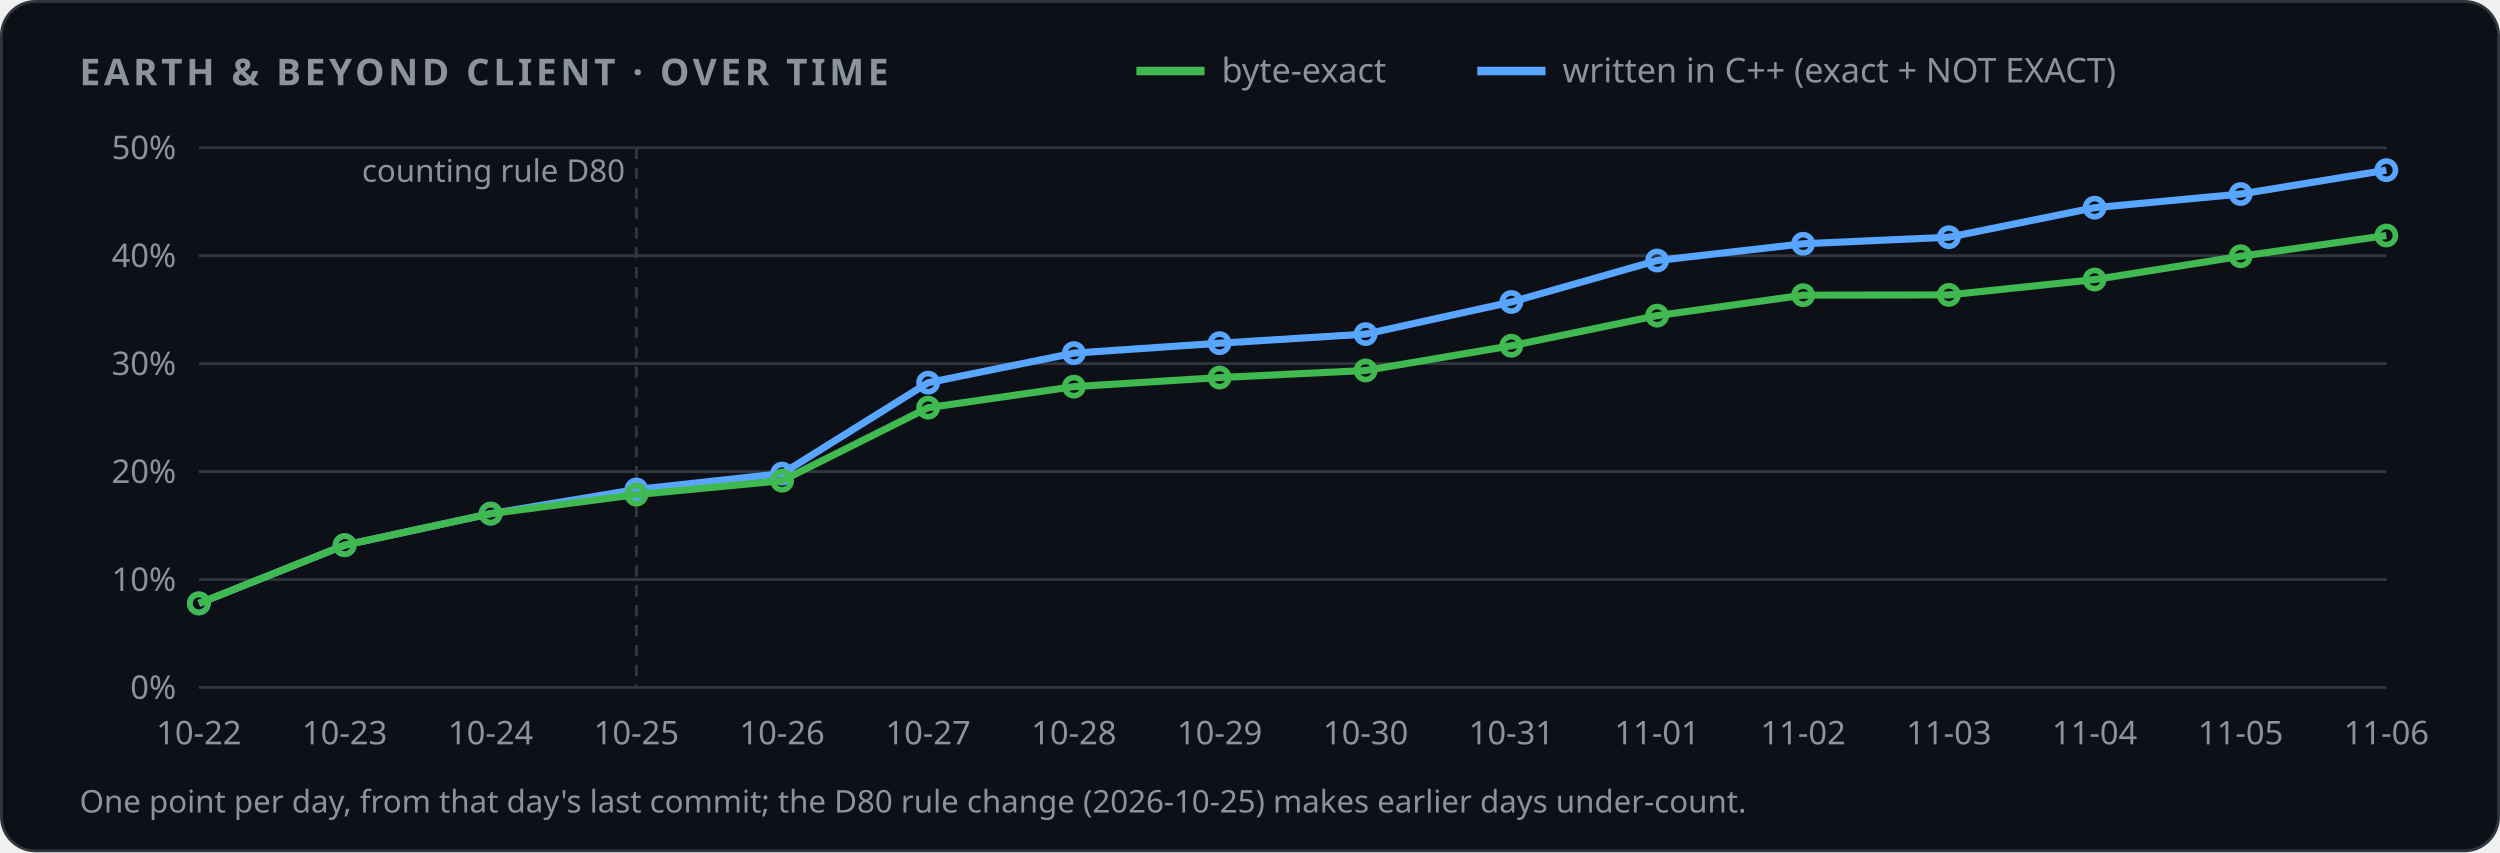
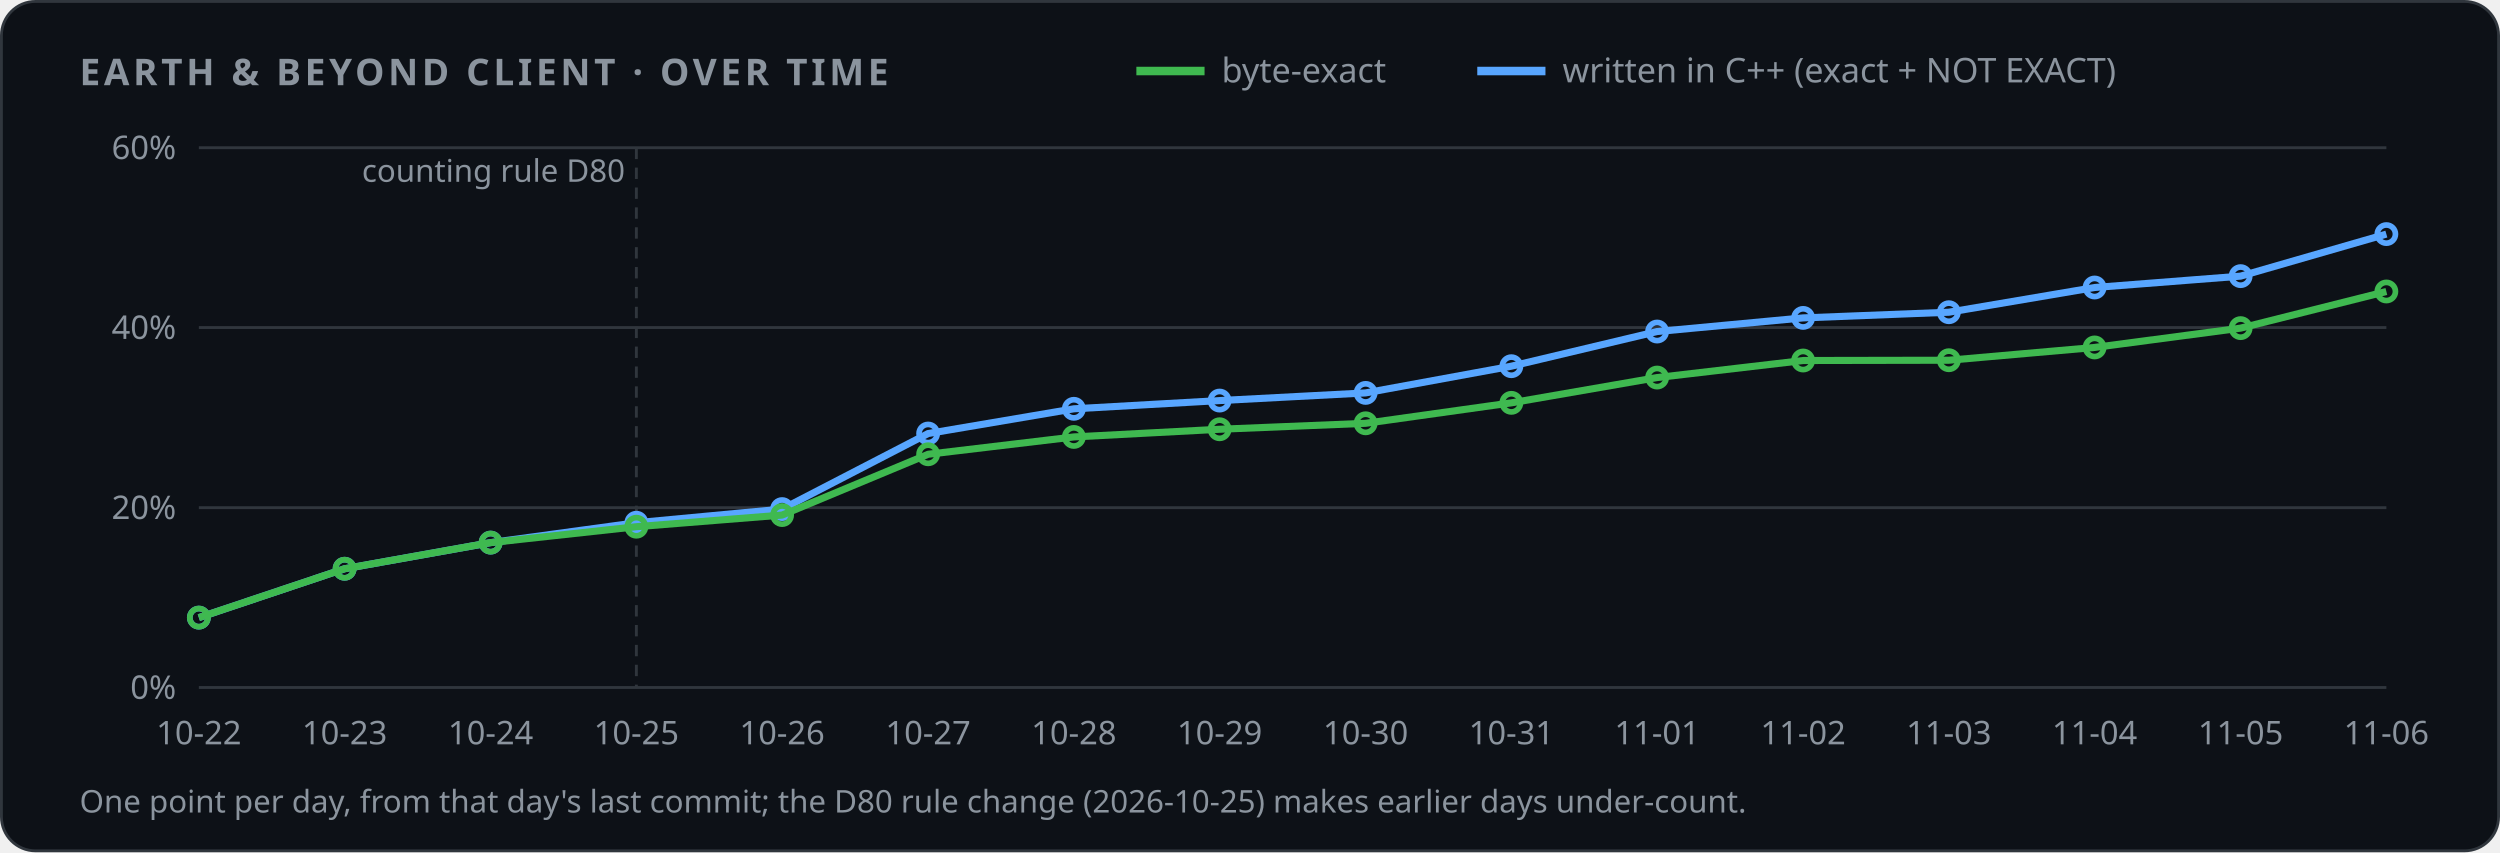
<svg xmlns="http://www.w3.org/2000/svg" width="880" height="300" viewBox="0 0 880 300" role="img" aria-labelledby="title desc">
  <style>
    .card { fill: #0d1117; stroke: #30363d; } .strong { fill: #f0f6fc; } .muted { fill: #8b949e; }
    .grid { stroke: #30363d; } .up { fill: #3fb950; } .down { fill: #f85149; }
    .s-exact { fill: #3fb950; } .s-notexact { fill: #d29922; } .s-stub { fill: #a371f7; }
    .s-third { fill: #238636; } .s-linker { fill: #1b4d2b; } .s-unattr { fill: #30363d; }
    .l-exact { stroke: #3fb950; } .l-written { stroke: #58a6ff; }
    @media (prefers-color-scheme: light) {
      .card { fill: #ffffff; stroke: #d0d7de; } .strong { fill: #1f2328; } .muted { fill: #59636e; }
      .grid { stroke: #d0d7de; } .up { fill: #1a7f37; } .down { fill: #cf222e; }
      .s-exact { fill: #1a7f37; } .s-third { fill: #4ac26b; } .s-linker { fill: #aceebb; } .s-unattr { fill: #d0d7de; }
      .l-exact { stroke: #1a7f37; } .l-written { stroke: #0969da; }
    }
  </style>
  <rect class="card" x="0.5" y="0.5" width="879" height="299" rx="12" />
  <g font-family="-apple-system,BlinkMacSystemFont,'Segoe UI','Noto Sans',Helvetica,Arial,sans-serif">
    <text x="28" y="30" class="muted" font-size="13" font-weight="600" letter-spacing="1.3">EARTH &amp; BEYOND CLIENT · OVER TIME</text>
    <line x1="400" x2="424" y1="25" y2="25" class="l-exact" stroke-width="3" />
    <text x="430" y="29" class="muted" font-size="12">byte-exact</text>
    <line x1="520" x2="544" y1="25" y2="25" class="l-written" stroke-width="3" />
    <text x="550" y="29" class="muted" font-size="12">written in C++ (exact + NOT EXACT)</text>
    <line x1="70" x2="840" y1="242.0" y2="242.0" class="grid" />
    <text x="62" y="246.0" class="muted" font-size="11.5" text-anchor="end">0%</text>
-     <line x1="70" x2="840" y1="204.0" y2="204.0" class="grid" />
-     <text x="62" y="208.0" class="muted" font-size="11.5" text-anchor="end">10%</text>
-     <line x1="70" x2="840" y1="166.0" y2="166.0" class="grid" />
-     <text x="62" y="170.0" class="muted" font-size="11.5" text-anchor="end">20%</text>
-     <line x1="70" x2="840" y1="128.0" y2="128.0" class="grid" />
-     <text x="62" y="132.0" class="muted" font-size="11.5" text-anchor="end">30%</text>
-     <line x1="70" x2="840" y1="90.0" y2="90.0" class="grid" />
-     <text x="62" y="94.0" class="muted" font-size="11.5" text-anchor="end">40%</text>
+     <line x1="70" x2="840" y1="178.7" y2="178.7" class="grid" />
+     <text x="62" y="182.7" class="muted" font-size="11.5" text-anchor="end">20%</text>
+     <line x1="70" x2="840" y1="115.3" y2="115.3" class="grid" />
+     <text x="62" y="119.3" class="muted" font-size="11.5" text-anchor="end">40%</text>
    <line x1="70" x2="840" y1="52.0" y2="52.0" class="grid" />
-     <text x="62" y="56.0" class="muted" font-size="11.5" text-anchor="end">50%</text>
+     <text x="62" y="56.0" class="muted" font-size="11.5" text-anchor="end">60%</text>
    <text x="70.0" y="262" class="muted" font-size="11.5" text-anchor="middle">10-22</text>
    <text x="121.3" y="262" class="muted" font-size="11.5" text-anchor="middle">10-23</text>
    <text x="172.7" y="262" class="muted" font-size="11.5" text-anchor="middle">10-24</text>
    <text x="224.0" y="262" class="muted" font-size="11.5" text-anchor="middle">10-25</text>
    <text x="275.3" y="262" class="muted" font-size="11.5" text-anchor="middle">10-26</text>
    <text x="326.7" y="262" class="muted" font-size="11.5" text-anchor="middle">10-27</text>
    <text x="378.0" y="262" class="muted" font-size="11.5" text-anchor="middle">10-28</text>
    <text x="429.3" y="262" class="muted" font-size="11.5" text-anchor="middle">10-29</text>
    <text x="480.7" y="262" class="muted" font-size="11.5" text-anchor="middle">10-30</text>
    <text x="532.0" y="262" class="muted" font-size="11.5" text-anchor="middle">10-31</text>
    <text x="583.3" y="262" class="muted" font-size="11.5" text-anchor="middle">11-01</text>
    <text x="634.7" y="262" class="muted" font-size="11.5" text-anchor="middle">11-02</text>
    <text x="686.0" y="262" class="muted" font-size="11.5" text-anchor="middle">11-03</text>
    <text x="737.3" y="262" class="muted" font-size="11.5" text-anchor="middle">11-04</text>
    <text x="788.7" y="262" class="muted" font-size="11.5" text-anchor="middle">11-05</text>
    <text x="840.0" y="262" class="muted" font-size="11.5" text-anchor="middle">11-06</text>
    <line x1="224.0" x2="224.0" y1="52" y2="242" class="grid" stroke-dasharray="4 3" />
    <text x="220.0" y="64" class="muted" font-size="11" text-anchor="end">counting rule D80</text>
-     <polyline points="70.0,212.4 121.3,191.9 172.7,180.8 224.0,172.3 275.3,166.7 326.7,134.7 378.0,124.3 429.3,120.8 480.7,117.6 532.0,106.3 583.3,91.7 634.7,85.8 686.0,83.5 737.3,73.1 788.7,68.3 840.0,59.9" fill="none" class="l-written" stroke-width="2.5" stroke-linejoin="round" />
-     <circle cx="70.0" cy="212.4" r="3.2" class="l-written" fill="none" stroke-width="2" />
-     <circle cx="121.3" cy="191.9" r="3.2" class="l-written" fill="none" stroke-width="2" />
-     <circle cx="172.7" cy="180.8" r="3.2" class="l-written" fill="none" stroke-width="2" />
-     <circle cx="224.0" cy="172.3" r="3.2" class="l-written" fill="none" stroke-width="2" />
-     <circle cx="275.3" cy="166.7" r="3.2" class="l-written" fill="none" stroke-width="2" />
-     <circle cx="326.7" cy="134.7" r="3.2" class="l-written" fill="none" stroke-width="2" />
-     <circle cx="378.0" cy="124.3" r="3.2" class="l-written" fill="none" stroke-width="2" />
-     <circle cx="429.3" cy="120.8" r="3.2" class="l-written" fill="none" stroke-width="2" />
-     <circle cx="480.7" cy="117.6" r="3.2" class="l-written" fill="none" stroke-width="2" />
-     <circle cx="532.0" cy="106.3" r="3.2" class="l-written" fill="none" stroke-width="2" />
-     <circle cx="583.3" cy="91.7" r="3.2" class="l-written" fill="none" stroke-width="2" />
-     <circle cx="634.7" cy="85.8" r="3.2" class="l-written" fill="none" stroke-width="2" />
-     <circle cx="686.0" cy="83.5" r="3.2" class="l-written" fill="none" stroke-width="2" />
-     <circle cx="737.3" cy="73.1" r="3.2" class="l-written" fill="none" stroke-width="2" />
-     <circle cx="788.7" cy="68.3" r="3.2" class="l-written" fill="none" stroke-width="2" />
-     <circle cx="840.0" cy="59.9" r="3.2" class="l-written" fill="none" stroke-width="2" />
-     <polyline points="70.0,212.4 121.3,191.9 172.7,180.8 224.0,174.1 275.3,169.2 326.7,143.5 378.0,136.1 429.3,132.9 480.7,130.4 532.0,121.7 583.3,111.1 634.7,103.9 686.0,103.8 737.3,98.4 788.7,90.2 840.0,82.9" fill="none" class="l-exact" stroke-width="2.5" stroke-linejoin="round" />
-     <circle cx="70.0" cy="212.4" r="3.2" class="l-exact" fill="none" stroke-width="2" />
-     <circle cx="121.3" cy="191.9" r="3.2" class="l-exact" fill="none" stroke-width="2" />
-     <circle cx="172.7" cy="180.8" r="3.2" class="l-exact" fill="none" stroke-width="2" />
-     <circle cx="224.0" cy="174.1" r="3.2" class="l-exact" fill="none" stroke-width="2" />
-     <circle cx="275.3" cy="169.2" r="3.2" class="l-exact" fill="none" stroke-width="2" />
-     <circle cx="326.7" cy="143.5" r="3.2" class="l-exact" fill="none" stroke-width="2" />
-     <circle cx="378.0" cy="136.1" r="3.2" class="l-exact" fill="none" stroke-width="2" />
-     <circle cx="429.3" cy="132.9" r="3.2" class="l-exact" fill="none" stroke-width="2" />
-     <circle cx="480.7" cy="130.4" r="3.2" class="l-exact" fill="none" stroke-width="2" />
-     <circle cx="532.0" cy="121.7" r="3.2" class="l-exact" fill="none" stroke-width="2" />
-     <circle cx="583.3" cy="111.1" r="3.2" class="l-exact" fill="none" stroke-width="2" />
-     <circle cx="634.7" cy="103.9" r="3.2" class="l-exact" fill="none" stroke-width="2" />
-     <circle cx="686.0" cy="103.8" r="3.2" class="l-exact" fill="none" stroke-width="2" />
-     <circle cx="737.3" cy="98.4" r="3.2" class="l-exact" fill="none" stroke-width="2" />
-     <circle cx="788.7" cy="90.2" r="3.2" class="l-exact" fill="none" stroke-width="2" />
-     <circle cx="840.0" cy="82.9" r="3.2" class="l-exact" fill="none" stroke-width="2" />
+     <polyline points="70.0,217.4 121.3,200.2 172.7,191.0 224.0,184.0 275.3,179.2 326.7,152.6 378.0,143.9 429.3,141.0 480.7,138.3 532.0,128.9 583.3,116.7 634.7,111.9 686.0,109.9 737.3,101.2 788.7,97.2 840.0,82.4" fill="none" class="l-written" stroke-width="2.5" stroke-linejoin="round" />
+     <circle cx="70.0" cy="217.4" r="3.2" class="l-written" fill="none" stroke-width="2" />
+     <circle cx="121.3" cy="200.2" r="3.2" class="l-written" fill="none" stroke-width="2" />
+     <circle cx="172.7" cy="191.0" r="3.2" class="l-written" fill="none" stroke-width="2" />
+     <circle cx="224.0" cy="184.0" r="3.2" class="l-written" fill="none" stroke-width="2" />
+     <circle cx="275.3" cy="179.2" r="3.2" class="l-written" fill="none" stroke-width="2" />
+     <circle cx="326.7" cy="152.6" r="3.2" class="l-written" fill="none" stroke-width="2" />
+     <circle cx="378.0" cy="143.9" r="3.2" class="l-written" fill="none" stroke-width="2" />
+     <circle cx="429.3" cy="141.0" r="3.2" class="l-written" fill="none" stroke-width="2" />
+     <circle cx="480.7" cy="138.3" r="3.2" class="l-written" fill="none" stroke-width="2" />
+     <circle cx="532.0" cy="128.9" r="3.2" class="l-written" fill="none" stroke-width="2" />
+     <circle cx="583.3" cy="116.7" r="3.2" class="l-written" fill="none" stroke-width="2" />
+     <circle cx="634.7" cy="111.9" r="3.2" class="l-written" fill="none" stroke-width="2" />
+     <circle cx="686.0" cy="109.9" r="3.2" class="l-written" fill="none" stroke-width="2" />
+     <circle cx="737.3" cy="101.2" r="3.2" class="l-written" fill="none" stroke-width="2" />
+     <circle cx="788.7" cy="97.2" r="3.2" class="l-written" fill="none" stroke-width="2" />
+     <circle cx="840.0" cy="82.4" r="3.2" class="l-written" fill="none" stroke-width="2" />
+     <polyline points="70.0,217.4 121.3,200.2 172.7,191.0 224.0,185.4 275.3,181.3 326.7,159.9 378.0,153.8 429.3,151.1 480.7,149.0 532.0,141.8 583.3,132.9 634.7,126.9 686.0,126.8 737.3,122.3 788.7,115.5 840.0,102.6" fill="none" class="l-exact" stroke-width="2.5" stroke-linejoin="round" />
+     <circle cx="70.0" cy="217.4" r="3.2" class="l-exact" fill="none" stroke-width="2" />
+     <circle cx="121.3" cy="200.2" r="3.2" class="l-exact" fill="none" stroke-width="2" />
+     <circle cx="172.7" cy="191.0" r="3.2" class="l-exact" fill="none" stroke-width="2" />
+     <circle cx="224.0" cy="185.4" r="3.2" class="l-exact" fill="none" stroke-width="2" />
+     <circle cx="275.3" cy="181.3" r="3.2" class="l-exact" fill="none" stroke-width="2" />
+     <circle cx="326.7" cy="159.9" r="3.2" class="l-exact" fill="none" stroke-width="2" />
+     <circle cx="378.0" cy="153.8" r="3.2" class="l-exact" fill="none" stroke-width="2" />
+     <circle cx="429.3" cy="151.1" r="3.2" class="l-exact" fill="none" stroke-width="2" />
+     <circle cx="480.7" cy="149.0" r="3.2" class="l-exact" fill="none" stroke-width="2" />
+     <circle cx="532.0" cy="141.8" r="3.2" class="l-exact" fill="none" stroke-width="2" />
+     <circle cx="583.3" cy="132.9" r="3.2" class="l-exact" fill="none" stroke-width="2" />
+     <circle cx="634.7" cy="126.9" r="3.2" class="l-exact" fill="none" stroke-width="2" />
+     <circle cx="686.0" cy="126.8" r="3.2" class="l-exact" fill="none" stroke-width="2" />
+     <circle cx="737.3" cy="122.3" r="3.2" class="l-exact" fill="none" stroke-width="2" />
+     <circle cx="788.7" cy="115.5" r="3.2" class="l-exact" fill="none" stroke-width="2" />
+     <circle cx="840.0" cy="102.6" r="3.2" class="l-exact" fill="none" stroke-width="2" />
    <text x="28" y="286" class="muted" font-size="11">One point per day, from that day's last commit; the D80 rule change (2026-10-25) makes earlier days under-count.</text>
  </g>
</svg>
